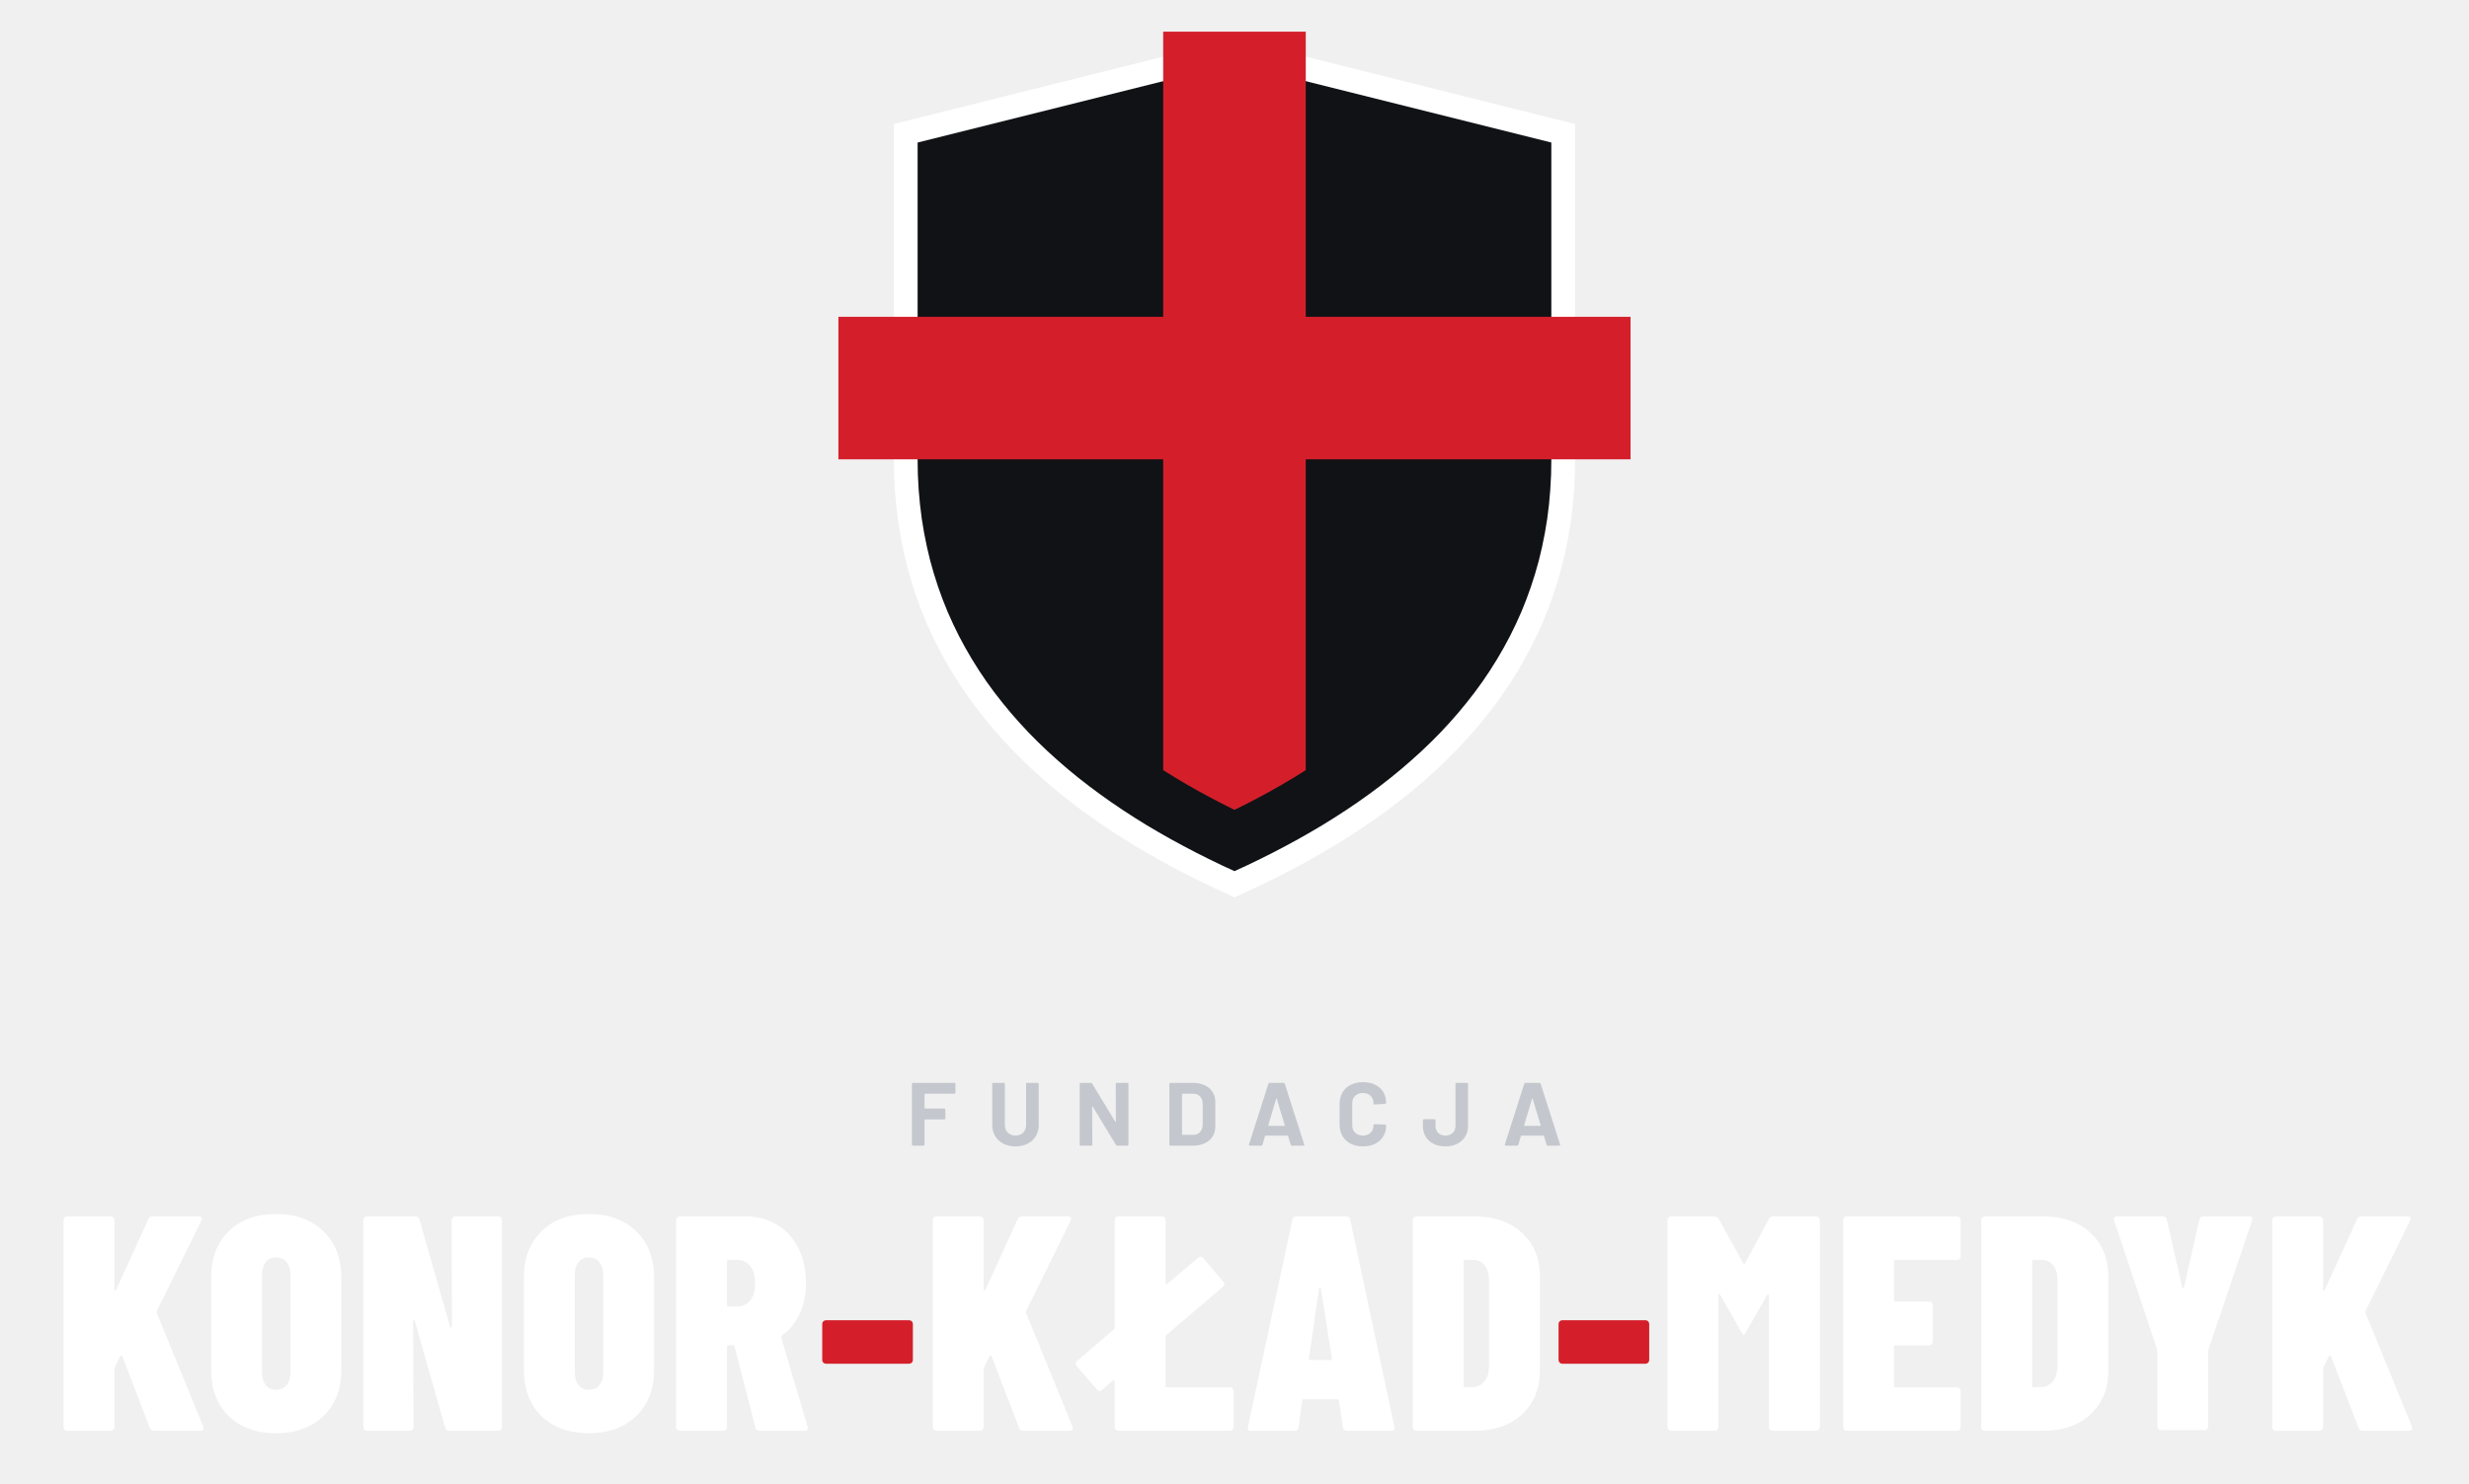
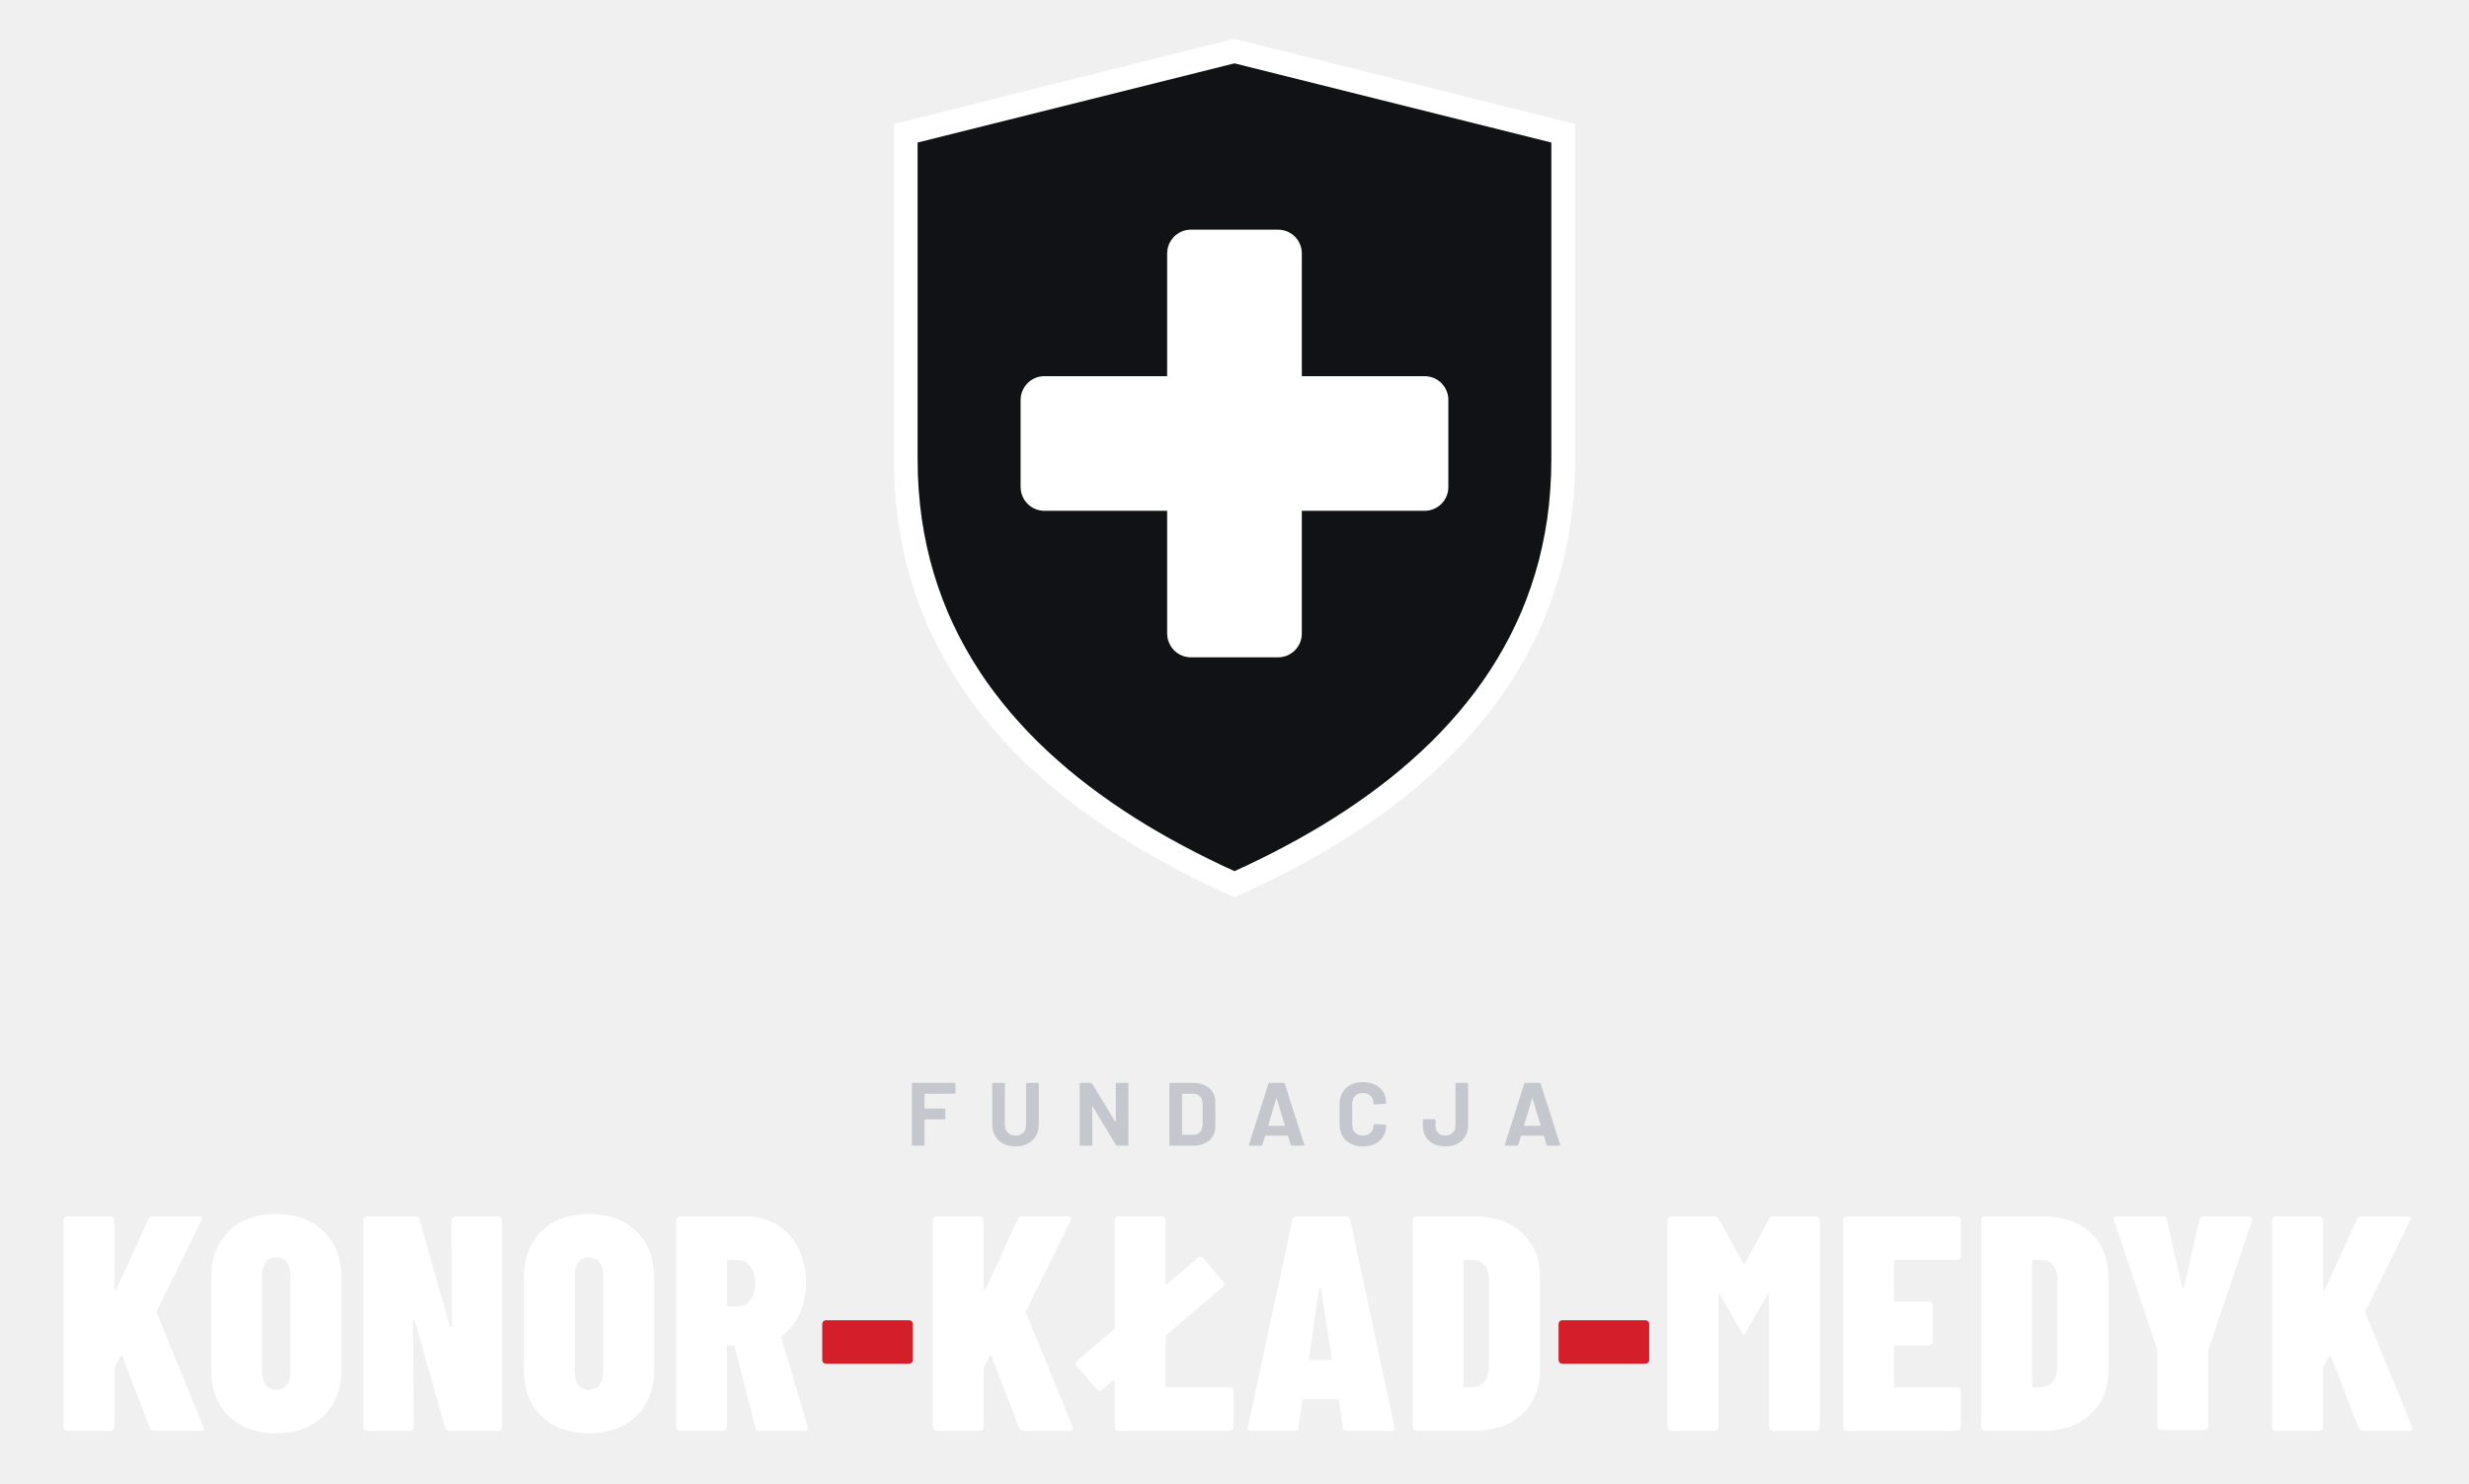
<svg xmlns="http://www.w3.org/2000/svg" viewBox="-10 -6 467.53 281.00">
  <path d="M159.26 81.04 L159.32 84.05 L159.47 87.06 L159.74 90.00 L160.10 92.90 L160.56 95.74 L161.12 98.53 L161.78 101.26 L162.52 103.94 L163.36 106.57 L164.29 109.14 L165.31 111.66 L166.41 114.12 L167.59 116.53 L168.86 118.89 L170.20 121.19 L171.61 123.44 L173.10 125.64 L174.65 127.79 L176.28 129.88 L177.96 131.92 L179.72 133.91 L181.53 135.85 L183.39 137.74 L185.32 139.59 L187.30 141.38 L189.32 143.13 L191.40 144.83 L193.52 146.49 L195.69 148.10 L197.90 149.67 L200.15 151.19 L202.44 152.67 L204.77 154.11 L207.13 155.51 L209.52 156.87 L211.95 158.19 L214.40 159.48 L216.87 160.72 L219.38 161.93 L223.76 163.96 L228.15 161.93 L230.65 160.72 L233.13 159.48 L235.58 158.19 L238.01 156.87 L240.40 155.51 L242.76 154.11 L245.08 152.67 L247.37 151.19 L249.62 149.67 L251.83 148.10 L254.00 146.49 L256.13 144.83 L258.20 143.13 L260.23 141.38 L262.21 139.59 L264.13 137.74 L266.00 135.85 L267.81 133.91 L269.56 131.92 L271.25 129.88 L272.88 127.79 L274.43 125.64 L275.92 123.44 L277.33 121.19 L278.67 118.89 L279.93 116.53 L281.12 114.12 L282.22 111.66 L283.23 109.14 L284.16 106.57 L285.00 103.94 L285.75 101.26 L286.41 98.53 L286.97 95.74 L287.43 92.90 L287.79 90.00 L288.05 87.06 L288.21 84.05 L288.26 81.04 L288.26 17.49 L223.76 1.36 L159.26 17.49 Z M223.76 6.00 L283.76 21.00 L283.76 81.00 L283.71 83.90 L283.56 86.74 L283.32 89.52 L282.98 92.26 L282.54 94.93 L282.01 97.56 L281.40 100.13 L280.69 102.65 L279.90 105.12 L279.03 107.53 L278.08 109.90 L277.04 112.21 L275.93 114.48 L274.74 116.69 L273.48 118.86 L272.15 120.98 L270.75 123.06 L269.28 125.08 L267.74 127.06 L266.14 129.00 L264.48 130.89 L262.76 132.74 L260.98 134.54 L259.14 136.30 L257.25 138.01 L255.31 139.69 L253.32 141.32 L251.28 142.91 L249.19 144.46 L247.06 145.97 L244.89 147.44 L242.68 148.87 L240.43 150.27 L238.14 151.62 L235.82 152.94 L233.46 154.22 L231.08 155.47 L228.67 156.68 L226.23 157.86 L223.76 159.00 L221.30 157.86 L218.86 156.68 L216.45 155.47 L214.07 154.22 L211.71 152.94 L209.39 151.62 L207.10 150.27 L204.85 148.87 L202.64 147.44 L200.47 145.97 L198.34 144.46 L196.25 142.91 L194.21 141.32 L192.22 139.69 L190.28 138.01 L188.39 136.30 L186.55 134.54 L184.77 132.74 L183.05 130.89 L181.39 129.00 L179.79 127.06 L178.25 125.08 L176.78 123.06 L175.38 120.98 L174.05 118.86 L172.79 116.69 L171.60 114.48 L170.49 112.21 L169.45 109.90 L168.50 107.53 L167.63 105.12 L166.84 102.65 L166.13 100.13 L165.52 97.56 L164.99 94.93 L164.55 92.26 L164.21 89.52 L163.96 86.74 L163.81 83.90 L163.76 81.00 L163.76 21.00 Z" fill="#FFFFFF" fill-rule="evenodd" />
  <path d="M163.76 21.00 L163.76 81.00 L163.81 83.90 L163.96 86.74 L164.21 89.52 L164.55 92.26 L164.99 94.93 L165.52 97.56 L166.13 100.13 L166.84 102.65 L167.63 105.12 L168.50 107.53 L169.45 109.90 L170.49 112.21 L171.60 114.48 L172.79 116.69 L174.05 118.86 L175.38 120.98 L176.78 123.06 L178.25 125.08 L179.79 127.06 L181.39 129.00 L183.05 130.89 L184.77 132.74 L186.55 134.54 L188.39 136.30 L190.28 138.01 L192.22 139.69 L194.21 141.32 L196.25 142.91 L198.34 144.46 L200.47 145.97 L202.64 147.44 L204.85 148.87 L207.10 150.27 L209.39 151.62 L211.71 152.94 L214.07 154.22 L216.45 155.47 L218.86 156.68 L221.30 157.86 L223.76 159.00 L226.23 157.86 L228.67 156.68 L231.08 155.47 L233.46 154.22 L235.82 152.94 L238.14 151.62 L240.43 150.27 L242.68 148.87 L244.89 147.44 L247.06 145.97 L249.19 144.46 L251.28 142.91 L253.32 141.32 L255.31 139.69 L257.25 138.01 L259.14 136.30 L260.98 134.54 L262.76 132.74 L264.48 130.89 L266.14 129.00 L267.74 127.06 L269.28 125.08 L270.75 123.06 L272.15 120.98 L273.48 118.86 L274.74 116.69 L275.93 114.48 L277.04 112.21 L278.08 109.90 L279.03 107.53 L279.90 105.12 L280.69 102.65 L281.40 100.13 L282.01 97.56 L282.54 94.93 L282.98 92.26 L283.32 89.52 L283.56 86.74 L283.71 83.90 L283.76 81.00 L283.76 21.00 L223.76 6.00 Z" fill="#101215" fill-rule="evenodd" />
-   <path d="M298.76 81.00 L298.76 54.00 L237.26 54.00 L237.26 0.00 L210.26 0.00 L210.26 54.00 L148.76 54.00 L148.76 81.00 L210.26 81.00 L210.26 139.87 L210.47 140.00 L212.55 141.29 L214.66 142.54 L216.82 143.77 L219.01 144.96 L221.24 146.13 L223.50 147.26 L223.76 147.39 L224.03 147.26 L226.29 146.13 L228.52 144.96 L230.71 143.77 L232.87 142.54 L234.98 141.29 L237.06 140.00 L237.26 139.87 L237.26 81.00 Z" fill="#D41F2B" fill-rule="evenodd" />
+   <path d="M211.01 65.24 L210.90 65.25 L187.76 65.25 L187.32 65.27 L186.89 65.34 L186.46 65.44 L186.04 65.59 L185.64 65.78 L185.26 66.01 L184.91 66.27 L184.58 66.57 L184.29 66.90 L184.02 67.25 L183.80 67.63 L183.61 68.03 L183.46 68.44 L183.35 68.87 L183.29 69.31 L183.26 69.75 L183.26 86.25 L183.29 86.69 L183.35 87.13 L183.46 87.56 L183.61 87.97 L183.80 88.37 L184.02 88.75 L184.29 89.10 L184.58 89.43 L184.91 89.73 L185.26 89.99 L185.64 90.22 L186.04 90.41 L186.46 90.56 L186.89 90.66 L187.32 90.73 L187.76 90.75 L210.90 90.75 L211.01 90.76 L211.01 90.86 L211.01 114.00 L211.04 114.44 L211.10 114.88 L211.21 115.31 L211.36 115.72 L211.55 116.12 L211.77 116.50 L212.04 116.85 L212.33 117.18 L212.66 117.48 L213.01 117.74 L213.39 117.97 L213.79 118.16 L214.21 118.31 L214.64 118.41 L215.07 118.48 L215.51 118.50 L232.01 118.50 L232.46 118.48 L232.89 118.41 L233.32 118.31 L233.74 118.16 L234.14 117.97 L234.51 117.74 L234.87 117.48 L235.20 117.18 L235.49 116.85 L235.76 116.50 L235.98 116.12 L236.17 115.72 L236.32 115.31 L236.43 114.88 L236.49 114.44 L236.51 114.00 L236.51 90.86 L236.52 90.76 L236.62 90.75 L259.76 90.75 L260.21 90.73 L260.64 90.66 L261.07 90.56 L261.49 90.41 L261.89 90.22 L262.26 89.99 L262.62 89.73 L262.95 89.43 L263.24 89.10 L263.51 88.75 L263.73 88.37 L263.92 87.97 L264.07 87.56 L264.18 87.13 L264.24 86.69 L264.26 86.25 L264.26 69.75 L264.24 69.31 L264.18 68.87 L264.07 68.44 L263.92 68.03 L263.73 67.63 L263.51 67.25 L263.24 66.90 L262.95 66.57 L262.62 66.27 L262.26 66.01 L261.89 65.78 L261.49 65.59 L261.07 65.44 L260.64 65.34 L260.21 65.27 L259.76 65.25 L236.62 65.25 L236.52 65.24 L236.51 65.14 L236.51 42.00 L236.49 41.56 L236.43 41.12 L236.32 40.69 L236.17 40.28 L235.98 39.88 L235.76 39.50 L235.49 39.15 L235.20 38.82 L234.87 38.52 L234.51 38.26 L234.14 38.03 L233.74 37.84 L233.32 37.69 L232.89 37.59 L232.46 37.52 L232.01 37.50 L215.51 37.50 L215.07 37.52 L214.64 37.59 L214.21 37.69 L213.79 37.84 L213.39 38.03 L213.01 38.26 L212.66 38.52 L212.33 38.82 L212.04 39.15 L211.77 39.50 L211.55 39.88 L211.36 40.28 L211.21 40.69 L211.10 41.12 L211.04 41.56 L211.01 42.00 L211.01 65.14 Z" fill="#FFFFFF" fill-rule="evenodd" />
  <path d="M170.716 201.157H165.157Q165.072 201.157 165.072 201.242V203.877Q165.072 203.962 165.157 203.962H168.812Q168.897 203.962 168.956 204.022Q169.016 204.081 169.016 204.166V205.815Q169.016 205.9 168.956 205.959Q168.897 206.019 168.812 206.019H165.157Q165.072 206.019 165.072 206.104V210.796Q165.072 210.881 165.012 210.94Q164.953 211.0 164.868 211.0H162.879Q162.794 211.0 162.734 210.94Q162.675 210.881 162.675 210.796V199.304Q162.675 199.219 162.734 199.159Q162.794 199.1 162.879 199.1H170.716Q170.801 199.1 170.86 199.159Q170.92 199.219 170.92 199.304V200.953Q170.92 201.038 170.86 201.098Q170.801 201.157 170.716 201.157Z M177.89 207.056V199.304Q177.89 199.219 177.949 199.159Q178.009 199.1 178.094 199.1H180.083Q180.168 199.1 180.227 199.159Q180.287 199.219 180.287 199.304V207.073Q180.287 207.974 180.839 208.526Q181.392 209.079 182.293 209.079Q183.194 209.079 183.746 208.526Q184.299 207.974 184.299 207.073V199.304Q184.299 199.219 184.358 199.159Q184.418 199.1 184.503 199.1H186.492Q186.577 199.1 186.636 199.159Q186.696 199.219 186.696 199.304V207.056Q186.696 208.263 186.143 209.19Q185.591 210.116 184.596 210.626Q183.602 211.136 182.293 211.136Q180.984 211.136 179.989 210.626Q178.995 210.116 178.442 209.19Q177.89 208.263 177.89 207.056Z M201.486 199.1H203.475Q203.56 199.1 203.619 199.159Q203.679 199.219 203.679 199.304V210.796Q203.679 210.881 203.619 210.94Q203.56 211.0 203.475 211.0H201.554Q201.384 211.0 201.316 210.864L196.913 203.588Q196.879 203.537 196.845 203.546Q196.811 203.554 196.811 203.622L196.845 210.796Q196.845 210.881 196.785 210.94Q196.726 211.0 196.641 211.0H194.652Q194.567 211.0 194.507 210.94Q194.448 210.881 194.448 210.796V199.304Q194.448 199.219 194.507 199.159Q194.567 199.1 194.652 199.1H196.573Q196.743 199.1 196.811 199.236L201.197 206.478Q201.231 206.529 201.265 206.52Q201.299 206.512 201.299 206.444L201.282 199.304Q201.282 199.219 201.341 199.159Q201.401 199.1 201.486 199.1Z M211.431 210.796V199.304Q211.431 199.219 211.49 199.159Q211.55 199.1 211.635 199.1H215.885Q217.16 199.1 218.12 199.55Q219.081 200.001 219.608 200.817Q220.135 201.633 220.135 202.704V207.396Q220.135 208.467 219.608 209.283Q219.081 210.099 218.12 210.549Q217.16 211.0 215.885 211.0H211.635Q211.55 211.0 211.49 210.94Q211.431 210.881 211.431 210.796ZM213.913 208.943H215.97Q216.752 208.943 217.236 208.416Q217.721 207.889 217.738 207.005V203.095Q217.738 202.211 217.253 201.684Q216.769 201.157 215.953 201.157H213.913Q213.828 201.157 213.828 201.242V208.858Q213.828 208.943 213.913 208.943Z M234.415 210.83 233.905 209.164Q233.871 209.096 233.82 209.096H229.638Q229.587 209.096 229.553 209.164L229.06 210.83Q229.009 211.0 228.839 211.0H226.68Q226.578 211.0 226.527 210.94Q226.476 210.881 226.51 210.762L230.182 199.27Q230.233 199.1 230.403 199.1H233.072Q233.242 199.1 233.293 199.27L236.965 210.762Q236.982 210.796 236.982 210.847Q236.982 211.0 236.795 211.0H234.636Q234.466 211.0 234.415 210.83ZM230.233 207.243H233.225Q233.327 207.243 233.293 207.141L231.763 202.092Q231.746 202.024 231.712 202.032Q231.678 202.041 231.661 202.092L230.165 207.141Q230.148 207.243 230.233 207.243Z M243.663 207.005V203.078Q243.663 201.854 244.207 200.919Q244.751 199.984 245.754 199.474Q246.757 198.964 248.083 198.964Q249.392 198.964 250.386 199.448Q251.381 199.933 251.933 200.825Q252.486 201.718 252.486 202.891Q252.486 203.044 252.282 203.078L250.293 203.197H250.259Q250.089 203.197 250.089 203.01Q250.089 202.109 249.536 201.565Q248.984 201.021 248.083 201.021Q247.165 201.021 246.612 201.565Q246.06 202.109 246.06 203.01V207.107Q246.06 207.991 246.612 208.535Q247.165 209.079 248.083 209.079Q248.984 209.079 249.536 208.535Q250.089 207.991 250.089 207.107Q250.089 206.92 250.293 206.92L252.282 207.005Q252.367 207.005 252.426 207.056Q252.486 207.107 252.486 207.175Q252.486 208.348 251.933 209.249Q251.381 210.15 250.386 210.643Q249.392 211.136 248.083 211.136Q246.757 211.136 245.754 210.618Q244.751 210.099 244.207 209.164Q243.663 208.229 243.663 207.005Z M259.439 207.26V206.189Q259.439 206.104 259.498 206.044Q259.558 205.985 259.643 205.985H261.632Q261.717 205.985 261.776 206.044Q261.836 206.104 261.836 206.189V207.26Q261.836 208.076 262.337 208.577Q262.839 209.079 263.706 209.079Q264.539 209.079 265.074 208.577Q265.61 208.076 265.61 207.26V199.304Q265.61 199.219 265.669 199.159Q265.729 199.1 265.814 199.1H267.786Q267.871 199.1 267.93 199.159Q267.99 199.219 267.99 199.304V207.26Q267.99 208.416 267.446 209.291Q266.902 210.167 265.933 210.651Q264.964 211.136 263.706 211.136Q262.414 211.136 261.453 210.651Q260.493 210.167 259.966 209.291Q259.439 208.416 259.439 207.26Z M282.865 210.83 282.355 209.164Q282.321 209.096 282.27 209.096H278.088Q278.037 209.096 278.003 209.164L277.51 210.83Q277.459 211.0 277.289 211.0H275.13Q275.028 211.0 274.977 210.94Q274.926 210.881 274.96 210.762L278.632 199.27Q278.683 199.1 278.853 199.1H281.522Q281.692 199.1 281.743 199.27L285.415 210.762Q285.432 210.796 285.432 210.847Q285.432 211.0 285.245 211.0H283.086Q282.916 211.0 282.865 210.83ZM278.683 207.243H281.675Q281.777 207.243 281.743 207.141L280.213 202.092Q280.196 202.024 280.162 202.032Q280.128 202.041 280.111 202.092L278.615 207.141Q278.598 207.243 278.683 207.243Z" fill="#C4C8CE" fill-rule="evenodd" />
  <path d="M2.03 264.304V225.096Q2.03 224.806 2.233 224.603Q2.436 224.4 2.726 224.4H10.962Q11.252 224.4 11.455 224.603Q11.658 224.806 11.658 225.096V238.204Q11.658 238.436 11.774 238.436Q11.89 238.436 12.006 238.262L18.096 224.922Q18.328 224.4 18.908 224.4H27.608Q28.014 224.4 28.159 224.603Q28.304 224.806 28.13 225.212L19.72 242.264Q19.662 242.496 19.662 242.612L28.478 264.188Q28.536 264.304 28.536 264.536Q28.536 265.0 27.956 265.0H19.198Q18.56 265.0 18.386 264.478L13.166 250.906Q13.108 250.732 12.992 250.732Q12.876 250.732 12.76 250.906L11.716 252.994Q11.658 253.11 11.658 253.342V264.304Q11.658 264.594 11.455 264.797Q11.252 265.0 10.962 265.0H2.726Q2.436 265.0 2.233 264.797Q2.03 264.594 2.03 264.304Z M29.986 253.458V235.942Q29.986 230.49 33.321 227.213Q36.656 223.936 42.282 223.936Q47.85 223.936 51.243 227.213Q54.636 230.49 54.636 235.942V253.458Q54.636 258.968 51.243 262.216Q47.85 265.464 42.282 265.464Q36.656 265.464 33.321 262.216Q29.986 258.968 29.986 253.458ZM45.008 253.864V235.536Q45.008 233.97 44.283 233.071Q43.558 232.172 42.282 232.172Q41.006 232.172 40.31 233.071Q39.614 233.97 39.614 235.536V253.864Q39.614 255.43 40.31 256.329Q41.006 257.228 42.282 257.228Q43.558 257.228 44.283 256.329Q45.008 255.43 45.008 253.864Z M76.212 224.4H84.332Q84.622 224.4 84.825 224.603Q85.028 224.806 85.028 225.096V264.304Q85.028 264.594 84.825 264.797Q84.622 265.0 84.332 265.0H75.11Q74.472 265.0 74.298 264.42L68.556 244.236Q68.498 244.062 68.353 244.033Q68.208 244.004 68.208 244.236L68.324 264.304Q68.324 264.594 68.121 264.797Q67.918 265.0 67.628 265.0H59.508Q59.218 265.0 59.015 264.797Q58.812 264.594 58.812 264.304V225.096Q58.812 224.806 59.015 224.603Q59.218 224.4 59.508 224.4H68.614Q69.252 224.4 69.426 224.98L75.226 245.28Q75.284 245.454 75.429 245.454Q75.574 245.454 75.574 245.222L75.516 225.096Q75.516 224.806 75.719 224.603Q75.922 224.4 76.212 224.4Z M89.204 253.458V235.942Q89.204 230.49 92.539 227.213Q95.874 223.936 101.5 223.936Q107.068 223.936 110.461 227.213Q113.854 230.49 113.854 235.942V253.458Q113.854 258.968 110.461 262.216Q107.068 265.464 101.5 265.464Q95.874 265.464 92.539 262.216Q89.204 258.968 89.204 253.458ZM104.226 253.864V235.536Q104.226 233.97 103.501 233.071Q102.776 232.172 101.5 232.172Q100.224 232.172 99.528 233.071Q98.832 233.97 98.832 235.536V253.864Q98.832 255.43 99.528 256.329Q100.224 257.228 101.5 257.228Q102.776 257.228 103.501 256.329Q104.226 255.43 104.226 253.864Z M133.052 264.42 129.108 249.05Q129.05 248.818 128.818 248.818H127.948Q127.658 248.818 127.658 249.108V264.304Q127.658 264.594 127.455 264.797Q127.252 265.0 126.962 265.0H118.726Q118.436 265.0 118.233 264.797Q118.03 264.594 118.03 264.304V225.096Q118.03 224.806 118.233 224.603Q118.436 224.4 118.726 224.4H131.196Q134.56 224.4 137.17 225.995Q139.78 227.59 141.201 230.461Q142.622 233.332 142.622 236.986Q142.622 240.234 141.433 242.815Q140.244 245.396 138.098 246.962Q137.982 247.02 137.924 247.107Q137.866 247.194 137.924 247.31L142.912 264.188L142.97 264.42Q142.97 265.0 142.332 265.0H133.864Q133.226 265.0 133.052 264.42ZM127.658 232.926V241.162Q127.658 241.452 127.948 241.452H129.572Q131.138 241.452 132.066 240.292Q132.994 239.132 132.994 237.102Q132.994 234.956 132.066 233.796Q131.138 232.636 129.572 232.636H127.948Q127.658 232.636 127.658 232.926Z M166.634 264.304V225.096Q166.634 224.806 166.837 224.603Q167.04 224.4 167.33 224.4H175.566Q175.856 224.4 176.059 224.603Q176.262 224.806 176.262 225.096V238.204Q176.262 238.436 176.378 238.436Q176.494 238.436 176.61 238.262L182.7 224.922Q182.932 224.4 183.512 224.4H192.212Q192.618 224.4 192.763 224.603Q192.908 224.806 192.734 225.212L184.324 242.264Q184.266 242.496 184.266 242.612L193.082 264.188Q193.14 264.304 193.14 264.536Q193.14 265.0 192.56 265.0H183.802Q183.164 265.0 182.99 264.478L177.77 250.906Q177.712 250.732 177.596 250.732Q177.48 250.732 177.364 250.906L176.32 252.994Q176.262 253.11 176.262 253.342V264.304Q176.262 264.594 176.059 264.797Q175.856 265.0 175.566 265.0H167.33Q167.04 265.0 166.837 264.797Q166.634 264.594 166.634 264.304Z M211.004 256.764H222.894Q223.184 256.764 223.387 256.967Q223.59 257.17 223.59 257.46V264.304Q223.59 264.594 223.387 264.797Q223.184 265.0 222.894 265.0H201.782Q201.492 265.0 201.289 264.797Q201.086 264.594 201.086 264.304V255.662Q201.086 255.488 200.97 255.43Q200.854 255.372 200.738 255.488L198.708 257.228Q198.36 257.46 198.244 257.46Q198.012 257.46 197.722 257.17L193.894 252.762Q193.662 252.414 193.662 252.298Q193.662 252.066 193.952 251.776L200.912 245.802Q201.086 245.686 201.086 245.454V225.096Q201.086 224.806 201.289 224.603Q201.492 224.4 201.782 224.4H210.018Q210.308 224.4 210.511 224.603Q210.714 224.806 210.714 225.096V236.986Q210.714 237.16 210.83 237.218Q210.946 237.276 211.062 237.16L216.862 232.23Q217.21 231.998 217.326 231.998Q217.558 231.998 217.848 232.288L221.618 236.754Q221.85 237.102 221.85 237.218Q221.85 237.45 221.56 237.74L210.888 246.846Q210.714 246.904 210.714 247.194V256.474Q210.714 256.764 211.004 256.764Z M244.296 264.362 243.542 259.316Q243.542 259.026 243.194 259.026H236.93Q236.582 259.026 236.582 259.316L235.886 264.362Q235.828 265.0 235.132 265.0H226.896Q226.142 265.0 226.316 264.246L234.726 225.038Q234.842 224.4 235.48 224.4H244.934Q245.572 224.4 245.688 225.038L254.04 264.246L254.098 264.478Q254.098 265.0 253.46 265.0H245.05Q244.354 265.0 244.296 264.362ZM238.09 251.602H241.976Q242.208 251.602 242.208 251.312L240.12 238.088Q240.062 237.856 239.946 237.856Q239.83 237.856 239.772 238.088L237.858 251.312Q237.858 251.602 238.09 251.602Z M257.52 264.304V225.096Q257.52 224.806 257.723 224.603Q257.926 224.4 258.216 224.4H269.294Q274.862 224.4 278.226 227.532Q281.59 230.664 281.59 235.826V253.574Q281.59 258.736 278.226 261.868Q274.862 265.0 269.294 265.0H258.216Q257.926 265.0 257.723 264.797Q257.52 264.594 257.52 264.304ZM267.438 256.764 269.062 256.706Q270.28 256.648 271.092 255.633Q271.904 254.618 271.962 252.936V236.464Q271.962 234.724 271.15 233.68Q270.338 232.636 269.004 232.636H267.438Q267.148 232.636 267.148 232.926V256.474Q267.148 256.764 267.438 256.764Z M325.844 224.4H333.906Q334.196 224.4 334.399 224.603Q334.602 224.806 334.602 225.096V264.304Q334.602 264.594 334.399 264.797Q334.196 265.0 333.906 265.0H325.67Q325.38 265.0 325.177 264.797Q324.974 264.594 324.974 264.304V239.422Q324.974 239.19 324.858 239.161Q324.742 239.132 324.626 239.306L320.566 246.382Q320.334 246.846 320.218 246.846Q320.102 246.846 319.812 246.382L315.752 239.306Q315.636 239.132 315.52 239.132Q315.404 239.132 315.404 239.364V264.304Q315.404 264.594 315.201 264.797Q314.998 265.0 314.708 265.0H306.472Q306.182 265.0 305.979 264.797Q305.776 264.594 305.776 264.304V225.096Q305.776 224.806 305.979 224.603Q306.182 224.4 306.472 224.4H314.592Q315.172 224.4 315.462 224.864L320.102 233.274Q320.276 233.506 320.45 233.274L324.974 224.864Q325.206 224.4 325.844 224.4Z M360.586 232.636H348.928Q348.638 232.636 348.638 232.926V240.234Q348.638 240.524 348.928 240.524H355.308Q355.598 240.524 355.801 240.727Q356.004 240.93 356.004 241.22V248.122Q356.004 248.412 355.801 248.615Q355.598 248.818 355.308 248.818H348.928Q348.638 248.818 348.638 249.108V256.474Q348.638 256.764 348.928 256.764H360.586Q360.876 256.764 361.079 256.967Q361.282 257.17 361.282 257.46V264.304Q361.282 264.594 361.079 264.797Q360.876 265.0 360.586 265.0H339.706Q339.416 265.0 339.213 264.797Q339.01 264.594 339.01 264.304V225.096Q339.01 224.806 339.213 224.603Q339.416 224.4 339.706 224.4H360.586Q360.876 224.4 361.079 224.603Q361.282 224.806 361.282 225.096V231.94Q361.282 232.23 361.079 232.433Q360.876 232.636 360.586 232.636Z M365.168 264.304V225.096Q365.168 224.806 365.371 224.603Q365.574 224.4 365.864 224.4H376.942Q382.51 224.4 385.874 227.532Q389.238 230.664 389.238 235.826V253.574Q389.238 258.736 385.874 261.868Q382.51 265.0 376.942 265.0H365.864Q365.574 265.0 365.371 264.797Q365.168 264.594 365.168 264.304ZM375.086 256.764 376.71 256.706Q377.928 256.648 378.74 255.633Q379.552 254.618 379.61 252.936V236.464Q379.61 234.724 378.798 233.68Q377.986 232.636 376.652 232.636H375.086Q374.796 232.636 374.796 232.926V256.474Q374.796 256.764 375.086 256.764Z M398.518 264.188V249.92L398.46 249.572L390.34 225.212Q390.282 225.096 390.282 224.922Q390.282 224.4 390.862 224.4H399.562Q400.142 224.4 400.316 225.038L403.216 237.798Q403.274 238.03 403.39 238.03Q403.506 238.03 403.564 237.798L406.464 225.038Q406.638 224.4 407.218 224.4H415.918Q416.266 224.4 416.411 224.603Q416.556 224.806 416.44 225.212L408.204 249.572L408.146 249.92V264.188Q408.146 264.478 407.943 264.681Q407.74 264.884 407.45 264.884H399.214Q398.924 264.884 398.721 264.681Q398.518 264.478 398.518 264.188Z M420.268 264.304V225.096Q420.268 224.806 420.471 224.603Q420.674 224.4 420.964 224.4H429.2Q429.49 224.4 429.693 224.603Q429.896 224.806 429.896 225.096V238.204Q429.896 238.436 430.012 238.436Q430.128 238.436 430.244 238.262L436.334 224.922Q436.566 224.4 437.146 224.4H445.846Q446.252 224.4 446.397 224.603Q446.542 224.806 446.368 225.212L437.958 242.264Q437.9 242.496 437.9 242.612L446.716 264.188Q446.774 264.304 446.774 264.536Q446.774 265.0 446.194 265.0H437.436Q436.798 265.0 436.624 264.478L431.404 250.906Q431.346 250.732 431.23 250.732Q431.114 250.732 430.998 250.906L429.954 252.994Q429.896 253.11 429.896 253.342V264.304Q429.896 264.594 429.693 264.797Q429.49 265.0 429.2 265.0H420.964Q420.674 265.0 420.471 264.797Q420.268 264.594 420.268 264.304Z" fill="#FFFFFF" fill-rule="evenodd" />
  <path d="M145.696 251.602V244.758Q145.696 244.468 145.899 244.265Q146.102 244.062 146.392 244.062H162.168Q162.458 244.062 162.661 244.265Q162.864 244.468 162.864 244.758V251.602Q162.864 251.892 162.661 252.095Q162.458 252.298 162.168 252.298H146.392Q146.102 252.298 145.899 252.095Q145.696 251.892 145.696 251.602Z M285.128 251.602V244.758Q285.128 244.468 285.331 244.265Q285.534 244.062 285.824 244.062H301.6Q301.89 244.062 302.093 244.265Q302.296 244.468 302.296 244.758V251.602Q302.296 251.892 302.093 252.095Q301.89 252.298 301.6 252.298H285.824Q285.534 252.298 285.331 252.095Q285.128 251.892 285.128 251.602Z" fill="#D41F2B" fill-rule="evenodd" />
</svg>
